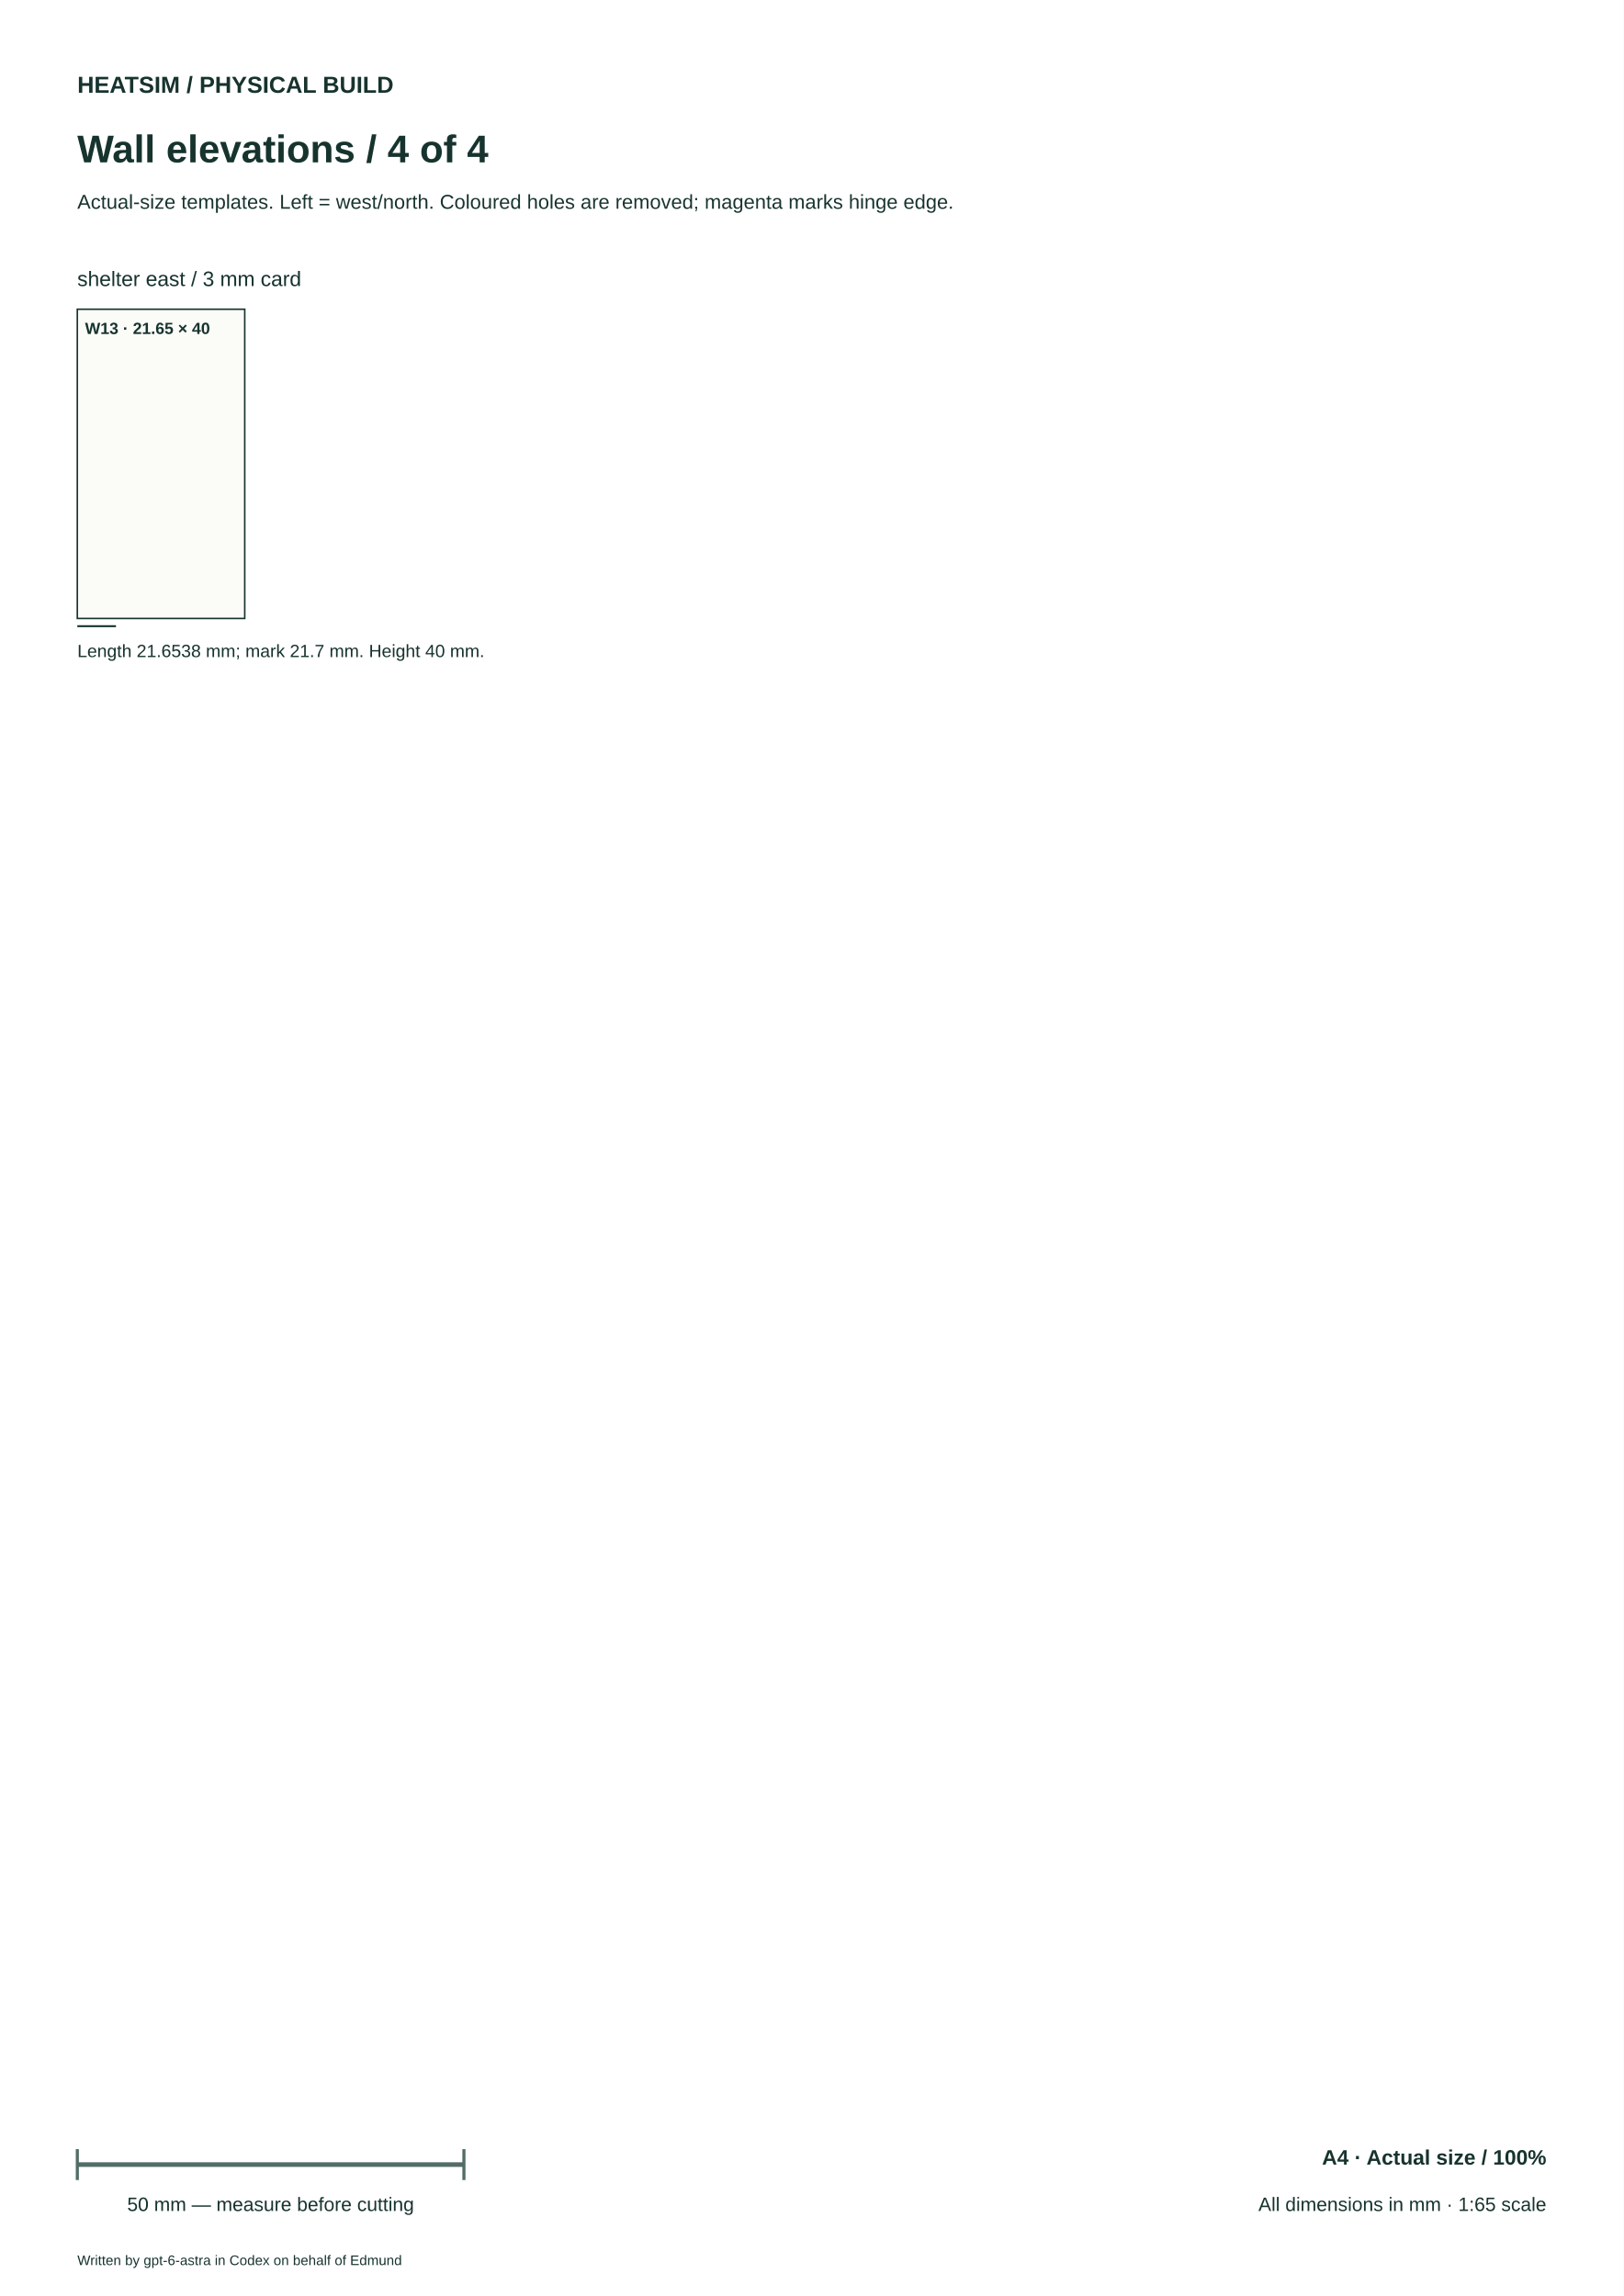
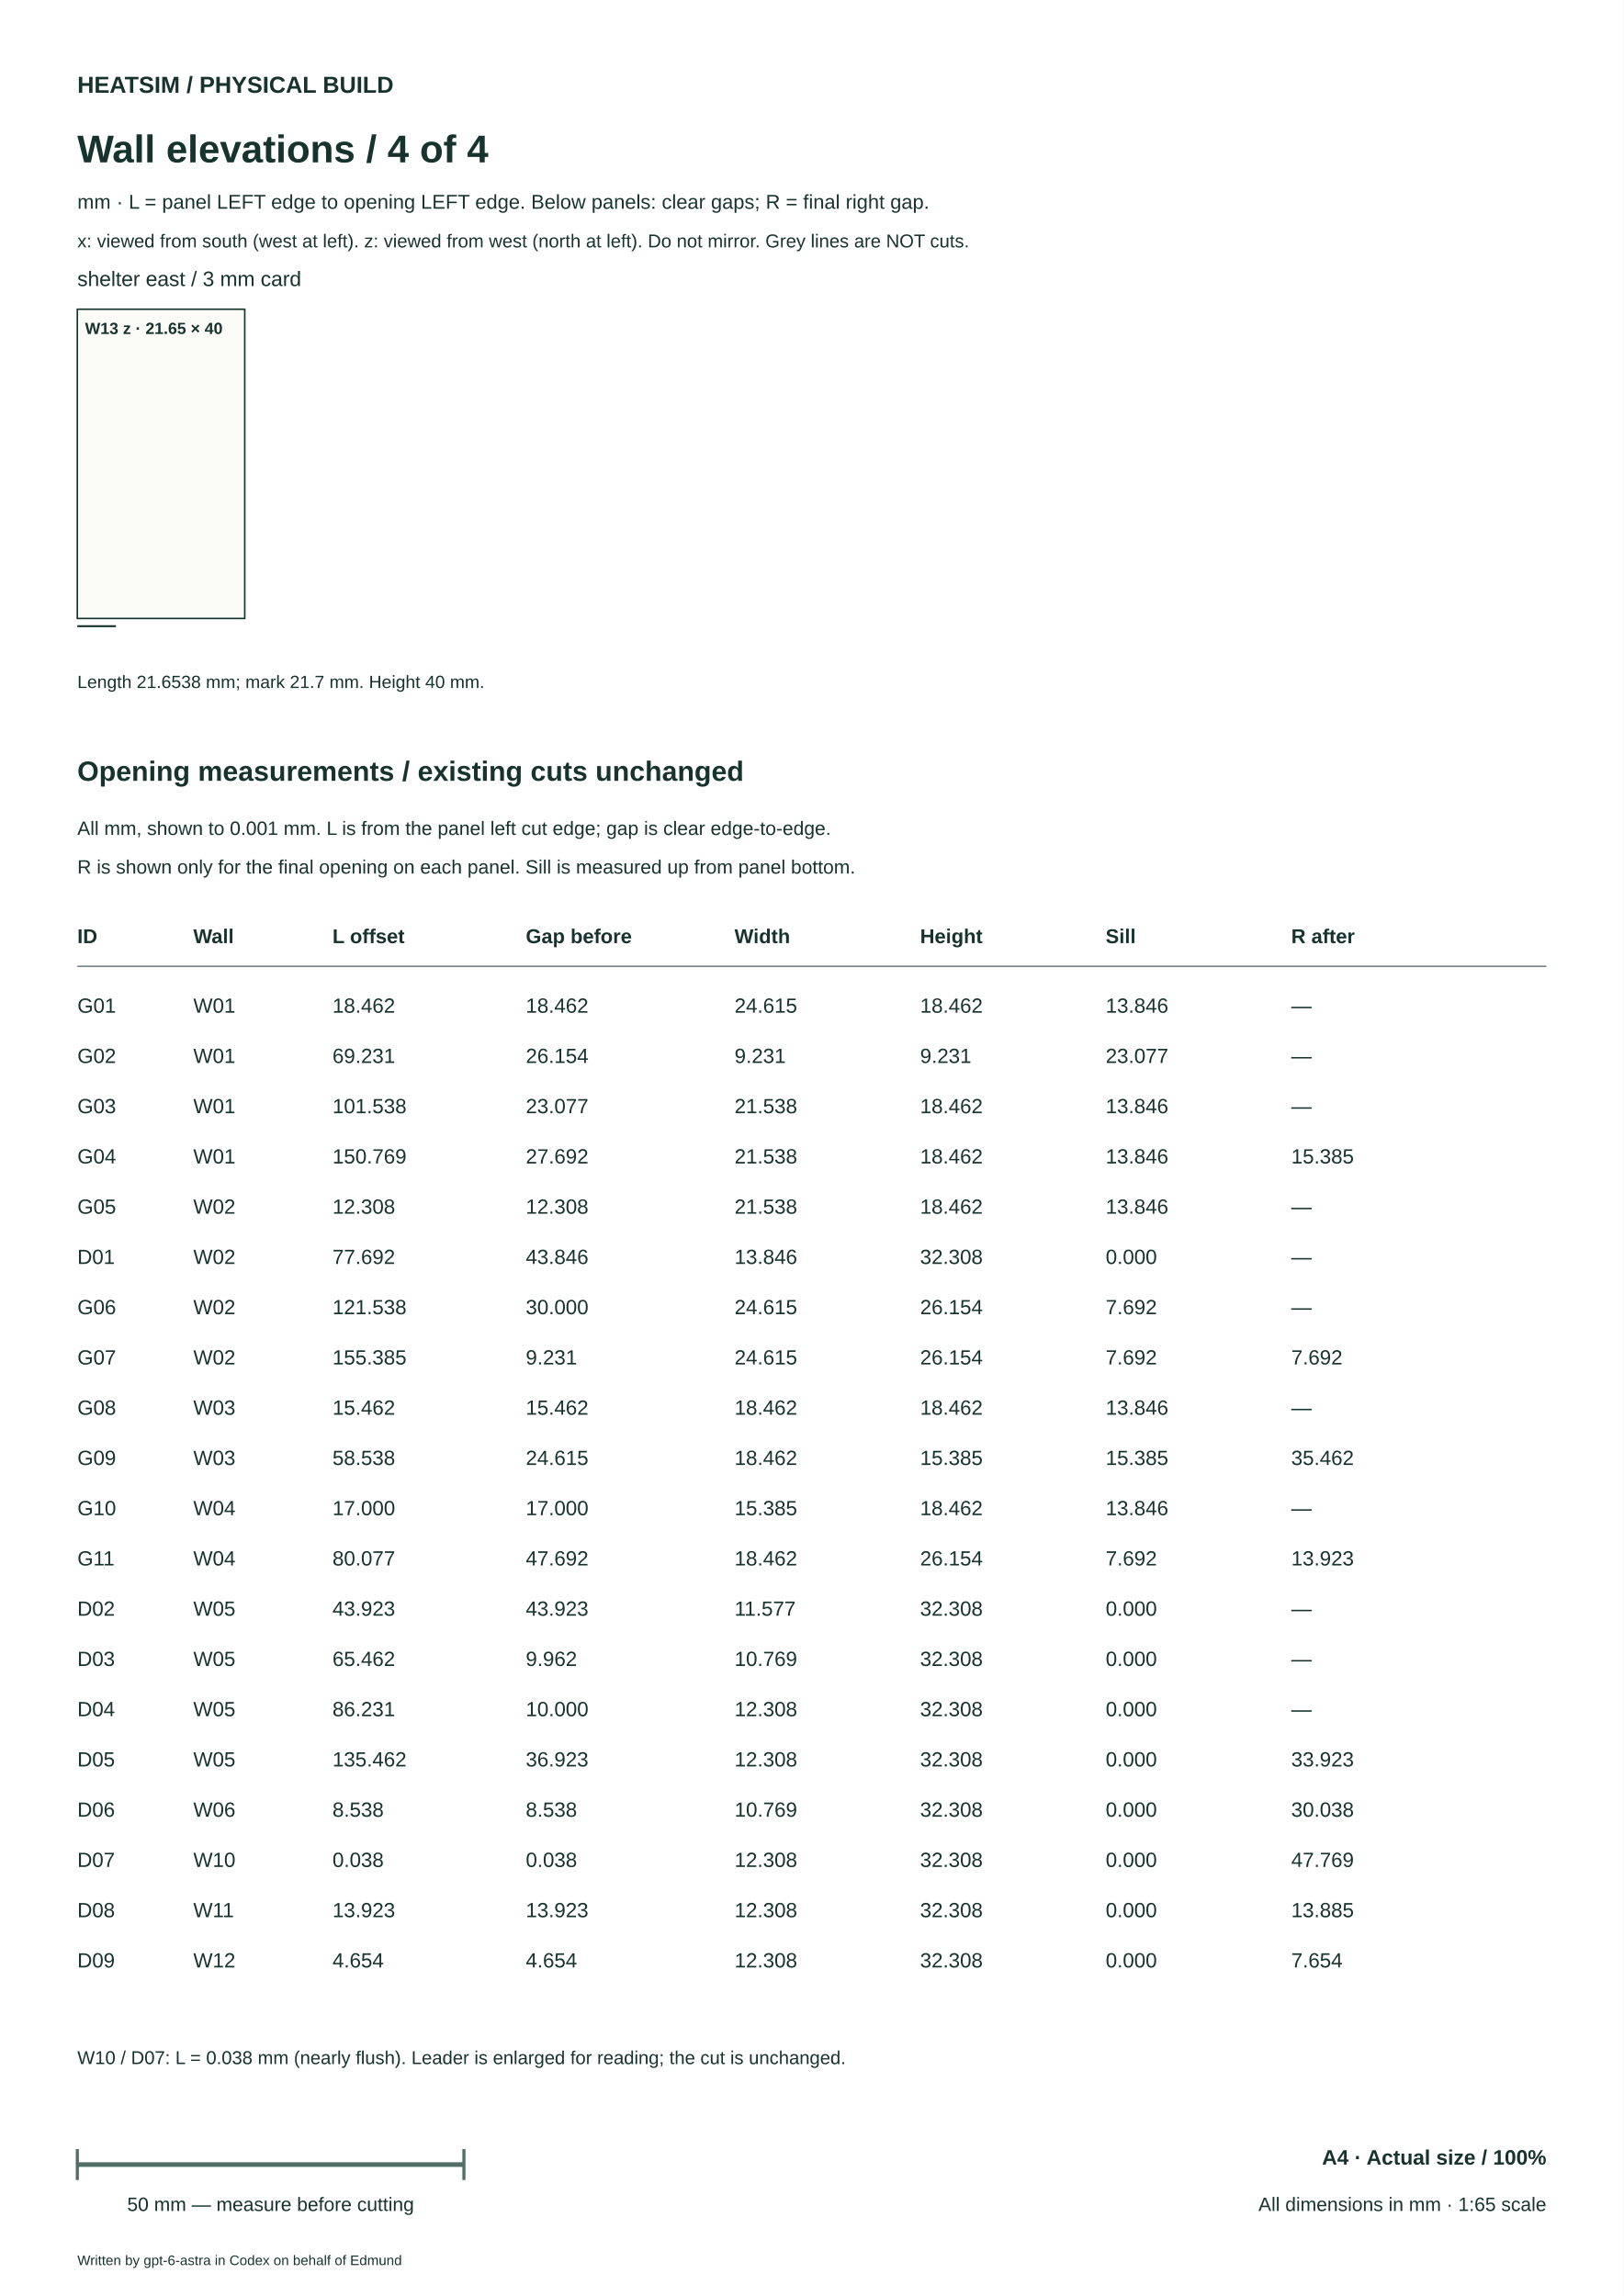
<svg xmlns="http://www.w3.org/2000/svg" width="210mm" height="297mm" viewBox="0 0 210 297">
  <rect width="210" height="297" fill="white" />
  <style>text{font-family:Arial,sans-serif;fill:#17332e}</style>
  <text x="10" y="12" font-size="3" text-anchor="start" font-weight="bold">HEATSIM / PHYSICAL BUILD</text>
  <text x="10" y="21" font-size="5" text-anchor="start" font-weight="bold">Wall elevations / 4 of 4</text>
-   <text x="10" y="27" font-size="2.6" text-anchor="start" font-weight="normal">Actual-size templates. Left = west/north. Coloured holes are removed; magenta marks hinge edge.</text>
+   <text x="10" y="27" font-size="2.6" text-anchor="start" font-weight="normal">mm · L = panel LEFT edge to opening LEFT edge. Below panels: clear gaps; R = final right gap.</text>
+   <text x="10" y="32" font-size="2.4" text-anchor="start" font-weight="normal">x: viewed from south (west at left). z: viewed from west (north at left). Do not mirror. Grey lines are NOT cuts.</text>
  <text x="10" y="37" font-size="2.7" text-anchor="start" font-weight="normal">shelter east / 3 mm card</text>
  <rect x="10" y="40" width="21.654" height="40" fill="#fbfbf8" stroke="#17332e" stroke-width="0.2" stroke-dasharray="" />
-   <text x="11" y="43.2" font-size="2.1" text-anchor="start" font-weight="bold">W13 · 21.65 × 40</text>
+   <text x="11" y="43.2" font-size="2.1" text-anchor="start" font-weight="bold">W13 z · 21.65 × 40</text>
  <line x1="10" y1="81" x2="15" y2="81" stroke="#17332e" stroke-width="0.25" />
-   <text x="10" y="85" font-size="2.3" text-anchor="start" font-weight="normal">Length 21.6538 mm; mark 21.7 mm. Height 40 mm.</text>
+   <text x="10" y="89" font-size="2.3" text-anchor="start" font-weight="normal">Length 21.6538 mm; mark 21.7 mm. Height 40 mm.</text>
+   <g class="measurement-annotations" data-schedule="opening-offsets">
+     <text x="10" y="101" font-size="3.6" text-anchor="start" font-weight="bold">Opening measurements / existing cuts unchanged</text>
+     <text x="10" y="108" font-size="2.5" text-anchor="start" font-weight="normal">All mm, shown to 0.001 mm. L is from the panel left cut edge; gap is clear edge-to-edge.</text>
+     <text x="10" y="113" font-size="2.5" text-anchor="start" font-weight="normal">R is shown only for the final opening on each panel. Sill is measured up from panel bottom.</text>
+     <text x="10" y="122" font-size="2.6" text-anchor="start" font-weight="bold">ID</text>
+     <text x="25" y="122" font-size="2.6" text-anchor="start" font-weight="bold">Wall</text>
+     <text x="43" y="122" font-size="2.6" text-anchor="start" font-weight="bold">L offset</text>
+     <text x="68" y="122" font-size="2.6" text-anchor="start" font-weight="bold">Gap before</text>
+     <text x="95" y="122" font-size="2.6" text-anchor="start" font-weight="bold">Width</text>
+     <text x="119" y="122" font-size="2.6" text-anchor="start" font-weight="bold">Height</text>
+     <text x="143" y="122" font-size="2.6" text-anchor="start" font-weight="bold">Sill</text>
+     <text x="167" y="122" font-size="2.6" text-anchor="start" font-weight="bold">R after</text>
+     <line x1="10" y1="125" x2="200" y2="125" stroke="#778787" stroke-width="0.2" />
+     <text x="10" y="131" font-size="2.65" text-anchor="start" font-weight="normal">G01</text>
+     <text x="25" y="131" font-size="2.65" text-anchor="start" font-weight="normal">W01</text>
+     <text x="43" y="131" font-size="2.65" text-anchor="start" font-weight="normal">18.462</text>
+     <text x="68" y="131" font-size="2.65" text-anchor="start" font-weight="normal">18.462</text>
+     <text x="95" y="131" font-size="2.65" text-anchor="start" font-weight="normal">24.615</text>
+     <text x="119" y="131" font-size="2.65" text-anchor="start" font-weight="normal">18.462</text>
+     <text x="143" y="131" font-size="2.65" text-anchor="start" font-weight="normal">13.846</text>
+     <text x="167" y="131" font-size="2.65" text-anchor="start" font-weight="normal">—</text>
+     <text x="10" y="137.5" font-size="2.65" text-anchor="start" font-weight="normal">G02</text>
+     <text x="25" y="137.5" font-size="2.65" text-anchor="start" font-weight="normal">W01</text>
+     <text x="43" y="137.5" font-size="2.65" text-anchor="start" font-weight="normal">69.231</text>
+     <text x="68" y="137.5" font-size="2.65" text-anchor="start" font-weight="normal">26.154</text>
+     <text x="95" y="137.5" font-size="2.65" text-anchor="start" font-weight="normal">9.231</text>
+     <text x="119" y="137.5" font-size="2.65" text-anchor="start" font-weight="normal">9.231</text>
+     <text x="143" y="137.5" font-size="2.65" text-anchor="start" font-weight="normal">23.077</text>
+     <text x="167" y="137.5" font-size="2.65" text-anchor="start" font-weight="normal">—</text>
+     <text x="10" y="144" font-size="2.65" text-anchor="start" font-weight="normal">G03</text>
+     <text x="25" y="144" font-size="2.65" text-anchor="start" font-weight="normal">W01</text>
+     <text x="43" y="144" font-size="2.65" text-anchor="start" font-weight="normal">101.538</text>
+     <text x="68" y="144" font-size="2.65" text-anchor="start" font-weight="normal">23.077</text>
+     <text x="95" y="144" font-size="2.65" text-anchor="start" font-weight="normal">21.538</text>
+     <text x="119" y="144" font-size="2.65" text-anchor="start" font-weight="normal">18.462</text>
+     <text x="143" y="144" font-size="2.65" text-anchor="start" font-weight="normal">13.846</text>
+     <text x="167" y="144" font-size="2.65" text-anchor="start" font-weight="normal">—</text>
+     <text x="10" y="150.5" font-size="2.65" text-anchor="start" font-weight="normal">G04</text>
+     <text x="25" y="150.5" font-size="2.65" text-anchor="start" font-weight="normal">W01</text>
+     <text x="43" y="150.5" font-size="2.65" text-anchor="start" font-weight="normal">150.769</text>
+     <text x="68" y="150.5" font-size="2.65" text-anchor="start" font-weight="normal">27.692</text>
+     <text x="95" y="150.5" font-size="2.65" text-anchor="start" font-weight="normal">21.538</text>
+     <text x="119" y="150.5" font-size="2.65" text-anchor="start" font-weight="normal">18.462</text>
+     <text x="143" y="150.5" font-size="2.65" text-anchor="start" font-weight="normal">13.846</text>
+     <text x="167" y="150.5" font-size="2.65" text-anchor="start" font-weight="normal">15.385</text>
+     <text x="10" y="157" font-size="2.65" text-anchor="start" font-weight="normal">G05</text>
+     <text x="25" y="157" font-size="2.65" text-anchor="start" font-weight="normal">W02</text>
+     <text x="43" y="157" font-size="2.65" text-anchor="start" font-weight="normal">12.308</text>
+     <text x="68" y="157" font-size="2.65" text-anchor="start" font-weight="normal">12.308</text>
+     <text x="95" y="157" font-size="2.65" text-anchor="start" font-weight="normal">21.538</text>
+     <text x="119" y="157" font-size="2.65" text-anchor="start" font-weight="normal">18.462</text>
+     <text x="143" y="157" font-size="2.65" text-anchor="start" font-weight="normal">13.846</text>
+     <text x="167" y="157" font-size="2.65" text-anchor="start" font-weight="normal">—</text>
+     <text x="10" y="163.5" font-size="2.65" text-anchor="start" font-weight="normal">D01</text>
+     <text x="25" y="163.5" font-size="2.65" text-anchor="start" font-weight="normal">W02</text>
+     <text x="43" y="163.5" font-size="2.65" text-anchor="start" font-weight="normal">77.692</text>
+     <text x="68" y="163.5" font-size="2.65" text-anchor="start" font-weight="normal">43.846</text>
+     <text x="95" y="163.5" font-size="2.65" text-anchor="start" font-weight="normal">13.846</text>
+     <text x="119" y="163.5" font-size="2.65" text-anchor="start" font-weight="normal">32.308</text>
+     <text x="143" y="163.5" font-size="2.65" text-anchor="start" font-weight="normal">0.000</text>
+     <text x="167" y="163.5" font-size="2.65" text-anchor="start" font-weight="normal">—</text>
+     <text x="10" y="170" font-size="2.65" text-anchor="start" font-weight="normal">G06</text>
+     <text x="25" y="170" font-size="2.65" text-anchor="start" font-weight="normal">W02</text>
+     <text x="43" y="170" font-size="2.65" text-anchor="start" font-weight="normal">121.538</text>
+     <text x="68" y="170" font-size="2.65" text-anchor="start" font-weight="normal">30.000</text>
+     <text x="95" y="170" font-size="2.65" text-anchor="start" font-weight="normal">24.615</text>
+     <text x="119" y="170" font-size="2.65" text-anchor="start" font-weight="normal">26.154</text>
+     <text x="143" y="170" font-size="2.65" text-anchor="start" font-weight="normal">7.692</text>
+     <text x="167" y="170" font-size="2.65" text-anchor="start" font-weight="normal">—</text>
+     <text x="10" y="176.5" font-size="2.65" text-anchor="start" font-weight="normal">G07</text>
+     <text x="25" y="176.5" font-size="2.65" text-anchor="start" font-weight="normal">W02</text>
+     <text x="43" y="176.5" font-size="2.65" text-anchor="start" font-weight="normal">155.385</text>
+     <text x="68" y="176.5" font-size="2.65" text-anchor="start" font-weight="normal">9.231</text>
+     <text x="95" y="176.5" font-size="2.65" text-anchor="start" font-weight="normal">24.615</text>
+     <text x="119" y="176.5" font-size="2.65" text-anchor="start" font-weight="normal">26.154</text>
+     <text x="143" y="176.5" font-size="2.65" text-anchor="start" font-weight="normal">7.692</text>
+     <text x="167" y="176.5" font-size="2.65" text-anchor="start" font-weight="normal">7.692</text>
+     <text x="10" y="183" font-size="2.65" text-anchor="start" font-weight="normal">G08</text>
+     <text x="25" y="183" font-size="2.65" text-anchor="start" font-weight="normal">W03</text>
+     <text x="43" y="183" font-size="2.65" text-anchor="start" font-weight="normal">15.462</text>
+     <text x="68" y="183" font-size="2.65" text-anchor="start" font-weight="normal">15.462</text>
+     <text x="95" y="183" font-size="2.65" text-anchor="start" font-weight="normal">18.462</text>
+     <text x="119" y="183" font-size="2.65" text-anchor="start" font-weight="normal">18.462</text>
+     <text x="143" y="183" font-size="2.65" text-anchor="start" font-weight="normal">13.846</text>
+     <text x="167" y="183" font-size="2.65" text-anchor="start" font-weight="normal">—</text>
+     <text x="10" y="189.5" font-size="2.65" text-anchor="start" font-weight="normal">G09</text>
+     <text x="25" y="189.5" font-size="2.65" text-anchor="start" font-weight="normal">W03</text>
+     <text x="43" y="189.5" font-size="2.65" text-anchor="start" font-weight="normal">58.538</text>
+     <text x="68" y="189.5" font-size="2.65" text-anchor="start" font-weight="normal">24.615</text>
+     <text x="95" y="189.5" font-size="2.65" text-anchor="start" font-weight="normal">18.462</text>
+     <text x="119" y="189.5" font-size="2.65" text-anchor="start" font-weight="normal">15.385</text>
+     <text x="143" y="189.5" font-size="2.65" text-anchor="start" font-weight="normal">15.385</text>
+     <text x="167" y="189.5" font-size="2.65" text-anchor="start" font-weight="normal">35.462</text>
+     <text x="10" y="196" font-size="2.65" text-anchor="start" font-weight="normal">G10</text>
+     <text x="25" y="196" font-size="2.65" text-anchor="start" font-weight="normal">W04</text>
+     <text x="43" y="196" font-size="2.65" text-anchor="start" font-weight="normal">17.000</text>
+     <text x="68" y="196" font-size="2.65" text-anchor="start" font-weight="normal">17.000</text>
+     <text x="95" y="196" font-size="2.65" text-anchor="start" font-weight="normal">15.385</text>
+     <text x="119" y="196" font-size="2.65" text-anchor="start" font-weight="normal">18.462</text>
+     <text x="143" y="196" font-size="2.65" text-anchor="start" font-weight="normal">13.846</text>
+     <text x="167" y="196" font-size="2.65" text-anchor="start" font-weight="normal">—</text>
+     <text x="10" y="202.5" font-size="2.65" text-anchor="start" font-weight="normal">G11</text>
+     <text x="25" y="202.5" font-size="2.65" text-anchor="start" font-weight="normal">W04</text>
+     <text x="43" y="202.5" font-size="2.65" text-anchor="start" font-weight="normal">80.077</text>
+     <text x="68" y="202.5" font-size="2.65" text-anchor="start" font-weight="normal">47.692</text>
+     <text x="95" y="202.5" font-size="2.65" text-anchor="start" font-weight="normal">18.462</text>
+     <text x="119" y="202.5" font-size="2.65" text-anchor="start" font-weight="normal">26.154</text>
+     <text x="143" y="202.5" font-size="2.65" text-anchor="start" font-weight="normal">7.692</text>
+     <text x="167" y="202.5" font-size="2.65" text-anchor="start" font-weight="normal">13.923</text>
+     <text x="10" y="209" font-size="2.65" text-anchor="start" font-weight="normal">D02</text>
+     <text x="25" y="209" font-size="2.65" text-anchor="start" font-weight="normal">W05</text>
+     <text x="43" y="209" font-size="2.65" text-anchor="start" font-weight="normal">43.923</text>
+     <text x="68" y="209" font-size="2.65" text-anchor="start" font-weight="normal">43.923</text>
+     <text x="95" y="209" font-size="2.65" text-anchor="start" font-weight="normal">11.577</text>
+     <text x="119" y="209" font-size="2.65" text-anchor="start" font-weight="normal">32.308</text>
+     <text x="143" y="209" font-size="2.65" text-anchor="start" font-weight="normal">0.000</text>
+     <text x="167" y="209" font-size="2.65" text-anchor="start" font-weight="normal">—</text>
+     <text x="10" y="215.5" font-size="2.65" text-anchor="start" font-weight="normal">D03</text>
+     <text x="25" y="215.5" font-size="2.65" text-anchor="start" font-weight="normal">W05</text>
+     <text x="43" y="215.5" font-size="2.65" text-anchor="start" font-weight="normal">65.462</text>
+     <text x="68" y="215.5" font-size="2.65" text-anchor="start" font-weight="normal">9.962</text>
+     <text x="95" y="215.5" font-size="2.65" text-anchor="start" font-weight="normal">10.769</text>
+     <text x="119" y="215.5" font-size="2.65" text-anchor="start" font-weight="normal">32.308</text>
+     <text x="143" y="215.5" font-size="2.65" text-anchor="start" font-weight="normal">0.000</text>
+     <text x="167" y="215.5" font-size="2.65" text-anchor="start" font-weight="normal">—</text>
+     <text x="10" y="222" font-size="2.65" text-anchor="start" font-weight="normal">D04</text>
+     <text x="25" y="222" font-size="2.65" text-anchor="start" font-weight="normal">W05</text>
+     <text x="43" y="222" font-size="2.65" text-anchor="start" font-weight="normal">86.231</text>
+     <text x="68" y="222" font-size="2.65" text-anchor="start" font-weight="normal">10.000</text>
+     <text x="95" y="222" font-size="2.65" text-anchor="start" font-weight="normal">12.308</text>
+     <text x="119" y="222" font-size="2.65" text-anchor="start" font-weight="normal">32.308</text>
+     <text x="143" y="222" font-size="2.65" text-anchor="start" font-weight="normal">0.000</text>
+     <text x="167" y="222" font-size="2.65" text-anchor="start" font-weight="normal">—</text>
+     <text x="10" y="228.5" font-size="2.65" text-anchor="start" font-weight="normal">D05</text>
+     <text x="25" y="228.5" font-size="2.65" text-anchor="start" font-weight="normal">W05</text>
+     <text x="43" y="228.5" font-size="2.65" text-anchor="start" font-weight="normal">135.462</text>
+     <text x="68" y="228.5" font-size="2.65" text-anchor="start" font-weight="normal">36.923</text>
+     <text x="95" y="228.5" font-size="2.65" text-anchor="start" font-weight="normal">12.308</text>
+     <text x="119" y="228.5" font-size="2.65" text-anchor="start" font-weight="normal">32.308</text>
+     <text x="143" y="228.5" font-size="2.65" text-anchor="start" font-weight="normal">0.000</text>
+     <text x="167" y="228.5" font-size="2.65" text-anchor="start" font-weight="normal">33.923</text>
+     <text x="10" y="235" font-size="2.65" text-anchor="start" font-weight="normal">D06</text>
+     <text x="25" y="235" font-size="2.65" text-anchor="start" font-weight="normal">W06</text>
+     <text x="43" y="235" font-size="2.65" text-anchor="start" font-weight="normal">8.538</text>
+     <text x="68" y="235" font-size="2.65" text-anchor="start" font-weight="normal">8.538</text>
+     <text x="95" y="235" font-size="2.65" text-anchor="start" font-weight="normal">10.769</text>
+     <text x="119" y="235" font-size="2.65" text-anchor="start" font-weight="normal">32.308</text>
+     <text x="143" y="235" font-size="2.65" text-anchor="start" font-weight="normal">0.000</text>
+     <text x="167" y="235" font-size="2.65" text-anchor="start" font-weight="normal">30.038</text>
+     <text x="10" y="241.5" font-size="2.65" text-anchor="start" font-weight="normal">D07</text>
+     <text x="25" y="241.5" font-size="2.65" text-anchor="start" font-weight="normal">W10</text>
+     <text x="43" y="241.5" font-size="2.65" text-anchor="start" font-weight="normal">0.038</text>
+     <text x="68" y="241.5" font-size="2.65" text-anchor="start" font-weight="normal">0.038</text>
+     <text x="95" y="241.5" font-size="2.65" text-anchor="start" font-weight="normal">12.308</text>
+     <text x="119" y="241.5" font-size="2.65" text-anchor="start" font-weight="normal">32.308</text>
+     <text x="143" y="241.5" font-size="2.65" text-anchor="start" font-weight="normal">0.000</text>
+     <text x="167" y="241.5" font-size="2.65" text-anchor="start" font-weight="normal">47.769</text>
+     <text x="10" y="248" font-size="2.65" text-anchor="start" font-weight="normal">D08</text>
+     <text x="25" y="248" font-size="2.65" text-anchor="start" font-weight="normal">W11</text>
+     <text x="43" y="248" font-size="2.65" text-anchor="start" font-weight="normal">13.923</text>
+     <text x="68" y="248" font-size="2.65" text-anchor="start" font-weight="normal">13.923</text>
+     <text x="95" y="248" font-size="2.65" text-anchor="start" font-weight="normal">12.308</text>
+     <text x="119" y="248" font-size="2.65" text-anchor="start" font-weight="normal">32.308</text>
+     <text x="143" y="248" font-size="2.65" text-anchor="start" font-weight="normal">0.000</text>
+     <text x="167" y="248" font-size="2.65" text-anchor="start" font-weight="normal">13.885</text>
+     <text x="10" y="254.5" font-size="2.65" text-anchor="start" font-weight="normal">D09</text>
+     <text x="25" y="254.5" font-size="2.65" text-anchor="start" font-weight="normal">W12</text>
+     <text x="43" y="254.5" font-size="2.65" text-anchor="start" font-weight="normal">4.654</text>
+     <text x="68" y="254.5" font-size="2.65" text-anchor="start" font-weight="normal">4.654</text>
+     <text x="95" y="254.5" font-size="2.65" text-anchor="start" font-weight="normal">12.308</text>
+     <text x="119" y="254.5" font-size="2.65" text-anchor="start" font-weight="normal">32.308</text>
+     <text x="143" y="254.5" font-size="2.65" text-anchor="start" font-weight="normal">0.000</text>
+     <text x="167" y="254.5" font-size="2.65" text-anchor="start" font-weight="normal">7.654</text>
+     <text x="10" y="267" font-size="2.4" text-anchor="start" font-weight="normal">W10 / D07: L = 0.038 mm (nearly flush). Leader is enlarged for reading; the cut is unchanged.</text>
+   </g>
  <line x1="10" y1="280" x2="60" y2="280" stroke="#526d66" stroke-width="0.6" />
  <line x1="10" y1="278" x2="10" y2="282" stroke="#526d66" stroke-width="0.4" />
  <line x1="60" y1="278" x2="60" y2="282" stroke="#526d66" stroke-width="0.4" />
  <text x="35" y="286" font-size="2.5" text-anchor="middle" font-weight="normal">50 mm — measure before cutting</text>
  <text x="200" y="280" font-size="2.7" text-anchor="end" font-weight="bold">A4 · Actual size / 100%</text>
  <text x="200" y="286" font-size="2.5" text-anchor="end" font-weight="normal">All dimensions in mm · 1:65 scale</text>
  <text x="10" y="293" font-size="1.8" text-anchor="start" font-weight="normal">Written by gpt-6-astra in Codex on behalf of Edmund</text>
</svg>
